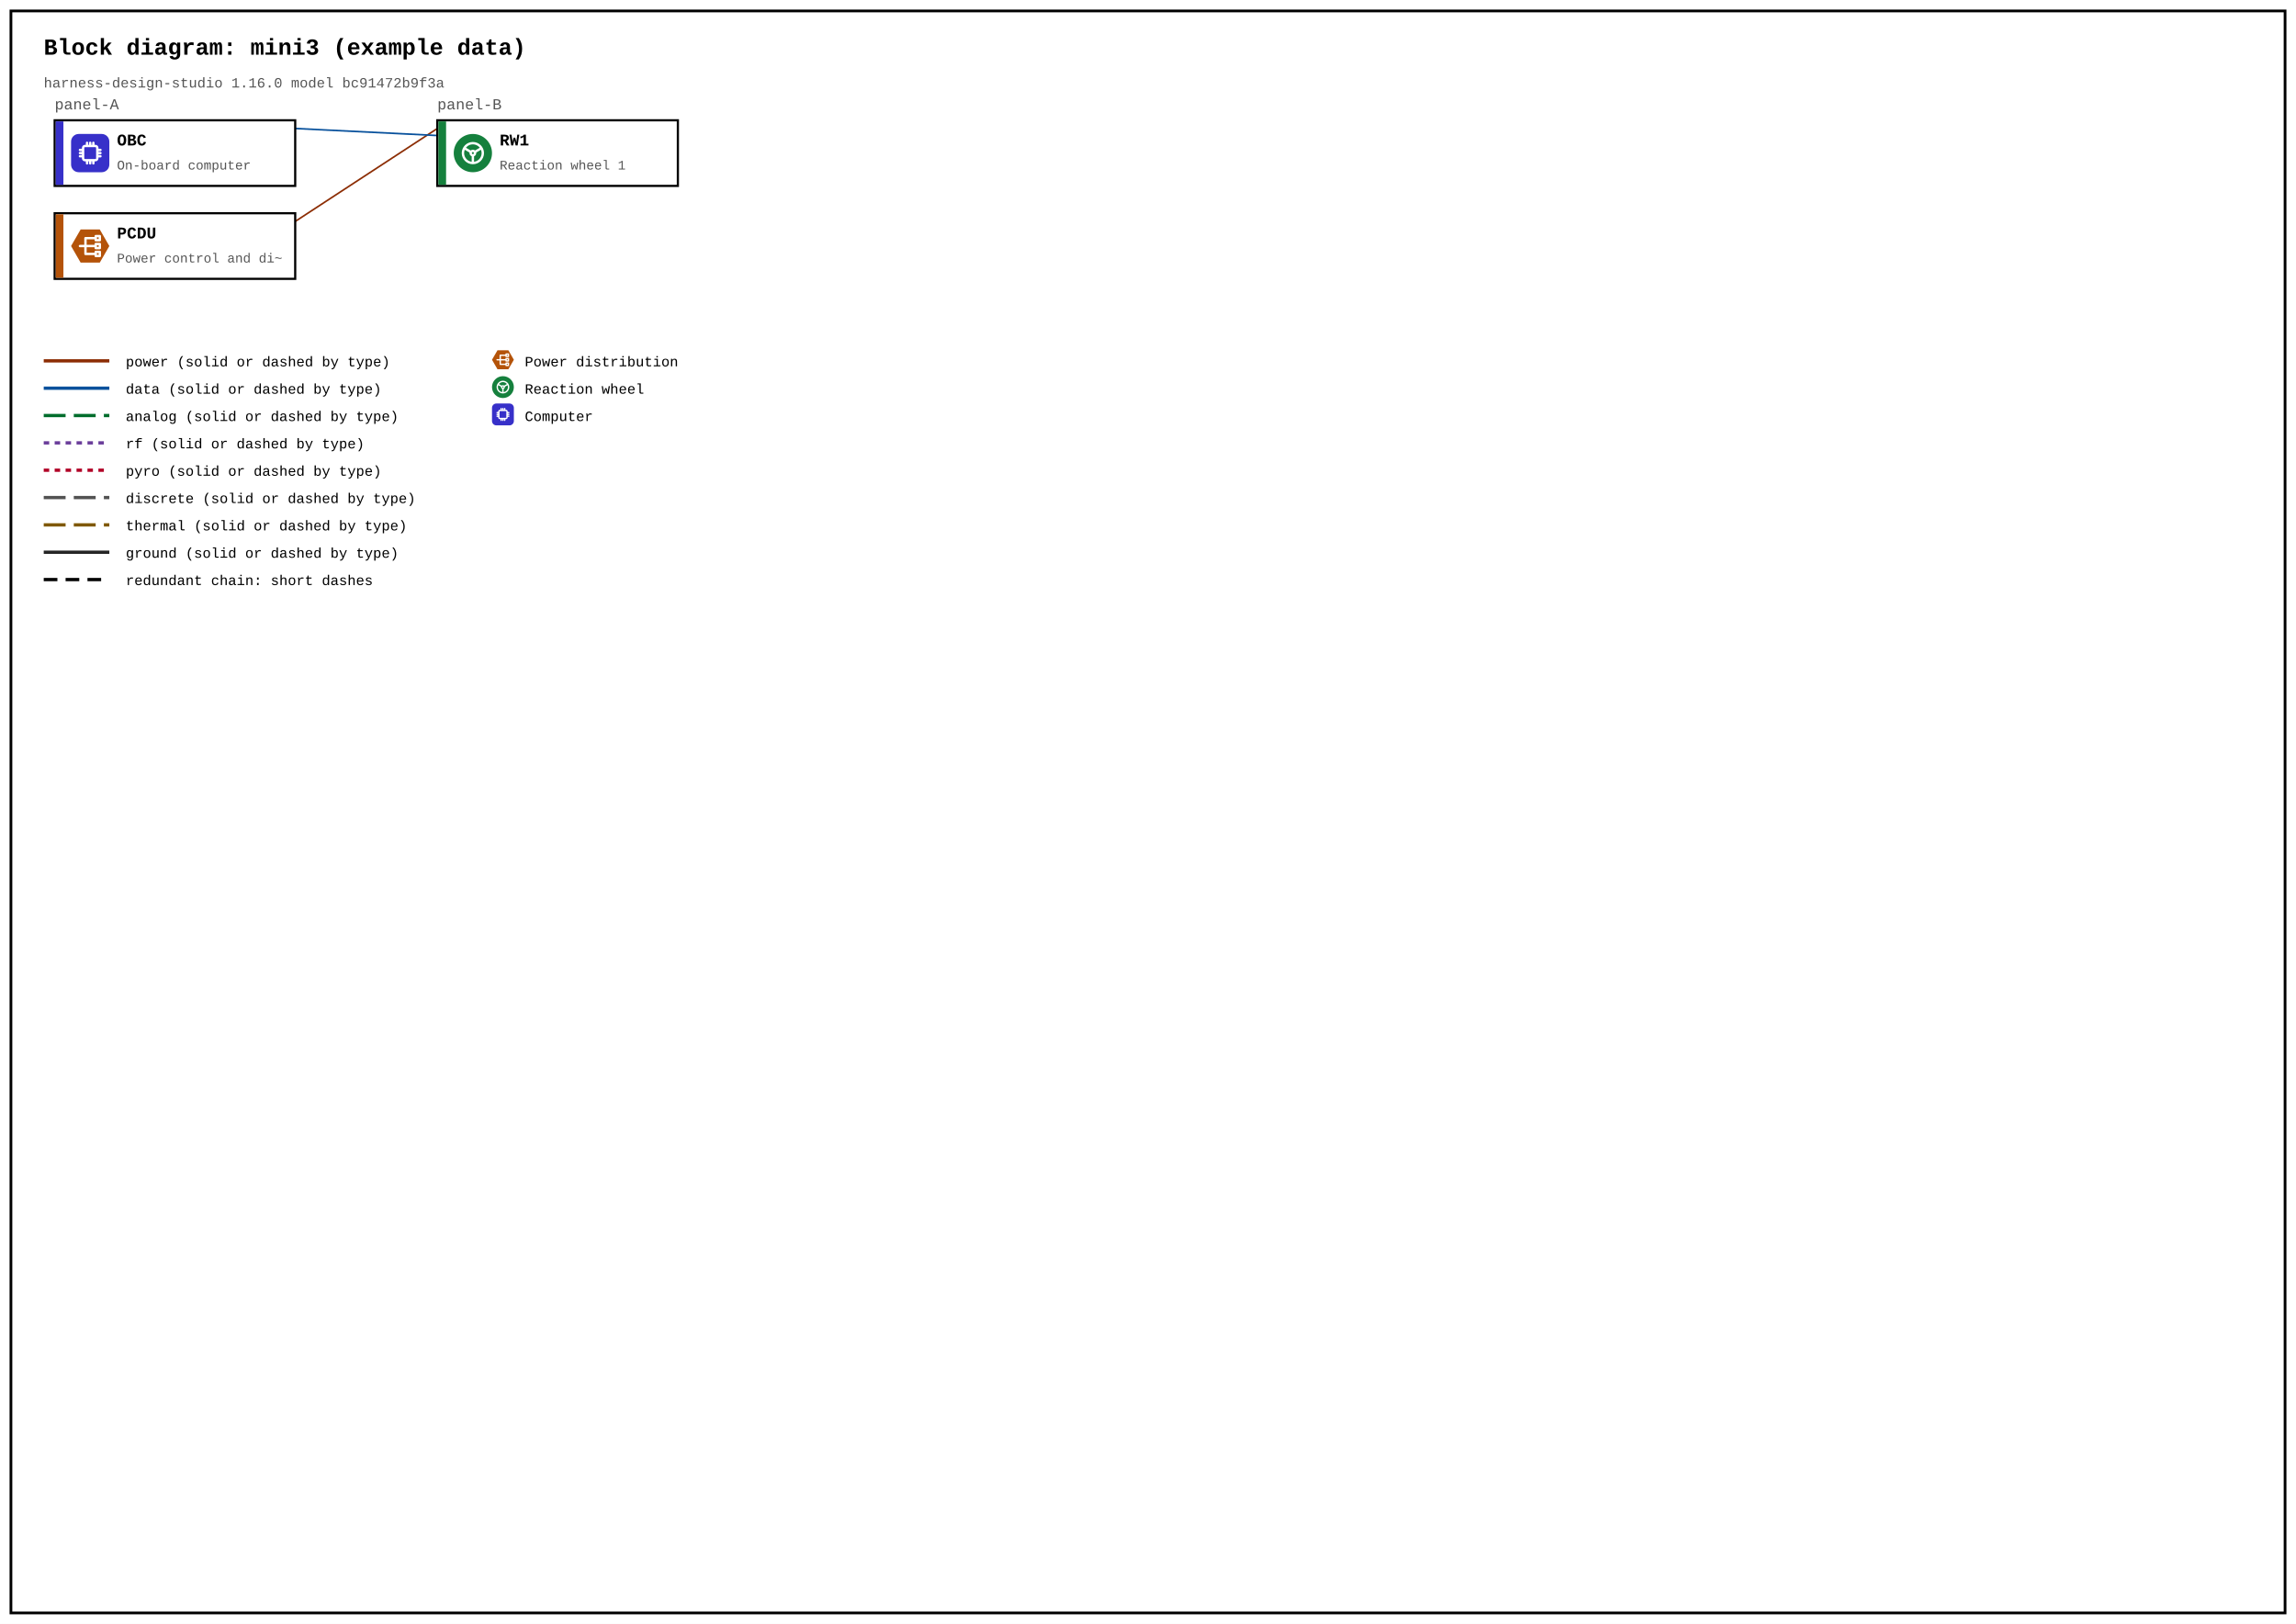
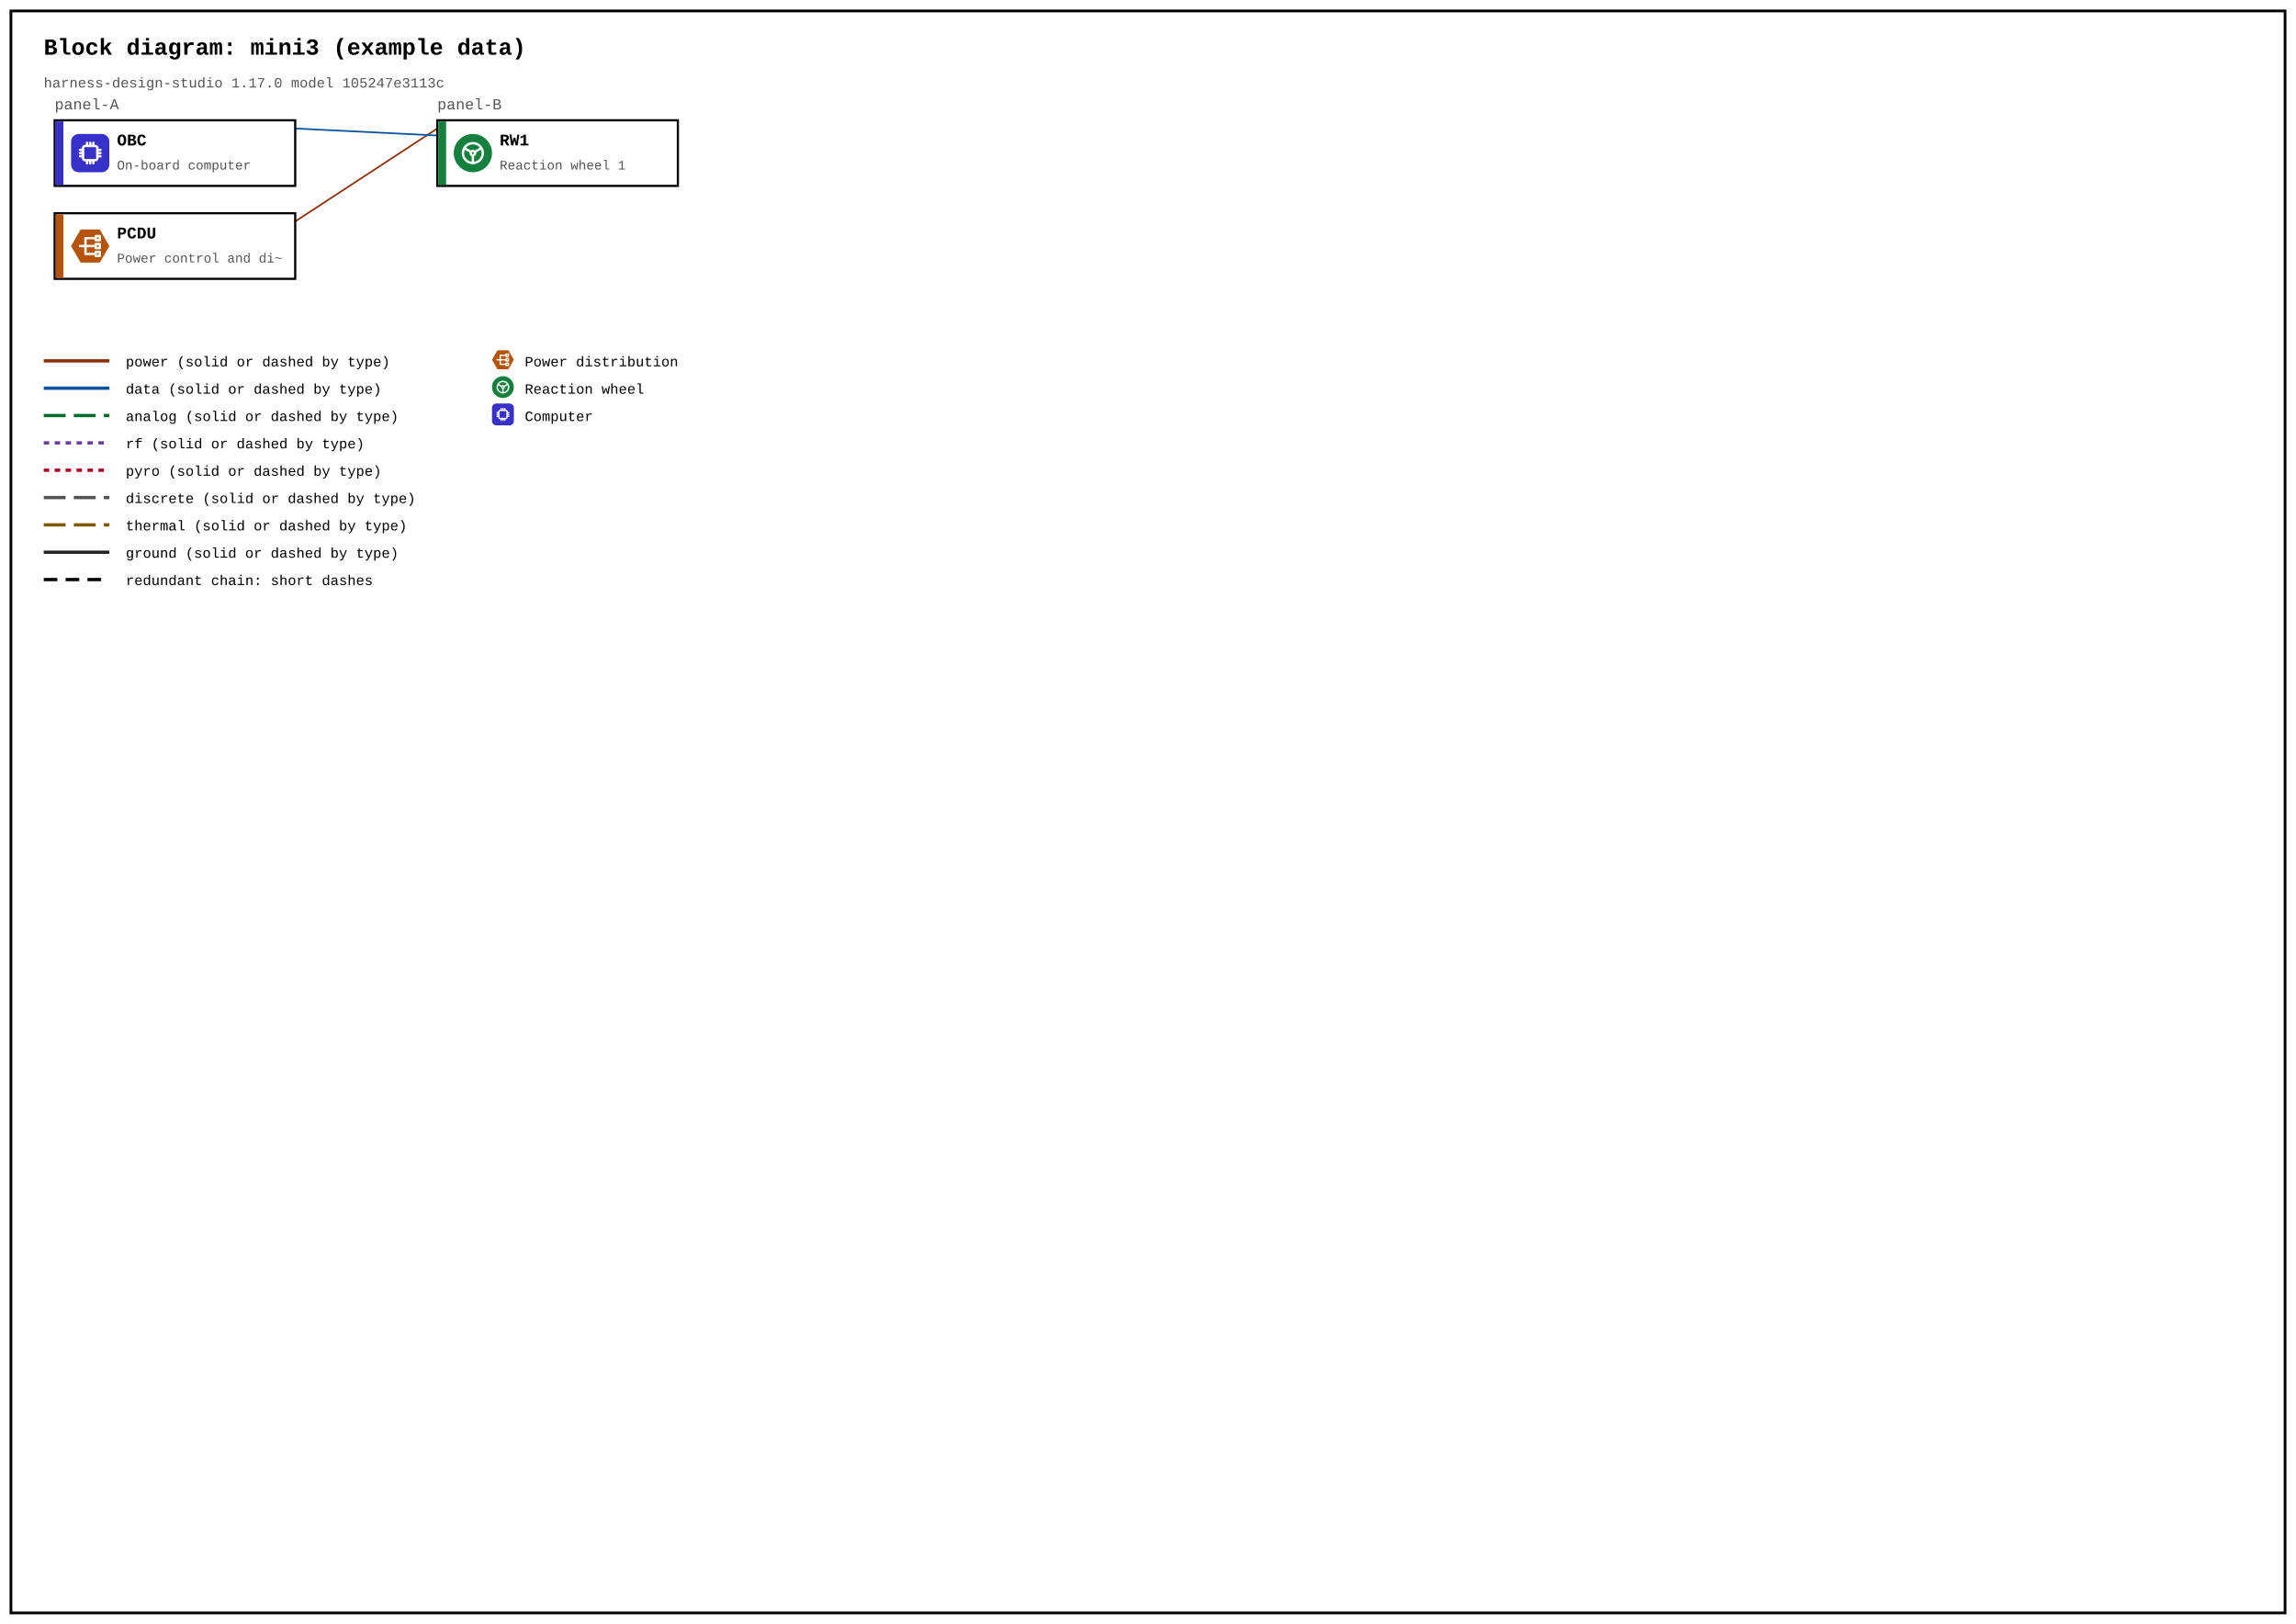
<svg xmlns="http://www.w3.org/2000/svg" width="420mm" height="297mm" viewBox="0 0 420 297" font-family="Courier New, Courier, monospace">
  <rect x="0" y="0" width="420" height="297" fill="#ffffff" />
  <rect x="2" y="2" width="416" height="293" fill="none" stroke="#000000" stroke-width="0.5" />
  <text x="8" y="10" font-size="4.2" font-weight="bold" text-anchor="start" fill="#000000">Block diagram: mini3 (example data)</text>
-   <text x="8" y="16" font-size="2.6" text-anchor="start" fill="#555555">harness-design-studio 1.16.0 model bc91472b9f3a</text>
+   <text x="8" y="16" font-size="2.6" text-anchor="start" fill="#555555">harness-design-studio 1.17.0 model 105247e3113c</text>
  <text x="10" y="20" font-size="2.8" text-anchor="start" fill="#555555">panel-A</text>
  <text x="80" y="20" font-size="2.8" text-anchor="start" fill="#555555">panel-B</text>
  <line x1="54" y1="40.5" x2="80" y2="23.5" stroke="#8c2d04" stroke-width="0.3" />
  <line x1="54" y1="23.5" x2="80" y2="24.786" stroke="#08519c" stroke-width="0.3" />
  <rect x="10" y="22" width="44" height="12" fill="#ffffff" stroke="#000000" stroke-width="0.4" />
  <path d="M 10.2 22.2 L 11.6 22.2 L 11.6 33.8 L 10.2 33.8 Z" fill="#3730c9" />
  <path d="M 14.4 24.5 L 18.6 24.5 C 19.373 24.5 20 25.127 20 25.9 L 20 30.1 C 20 30.873 19.373 31.5 18.6 31.5 L 14.4 31.5 C 13.627 31.5 13 30.873 13 30.1 L 13 25.9 C 13 25.127 13.627 24.5 14.4 24.5 Z" fill="#3730c9" />
  <path d="M 15.547 26.701 L 17.453 26.701 C 17.644 26.701 17.799 26.856 17.799 27.047 L 17.799 28.953 C 17.799 29.144 17.644 29.299 17.453 29.299 L 15.547 29.299 C 15.356 29.299 15.201 29.144 15.201 28.953 L 15.201 27.047 C 15.201 26.856 15.356 26.701 15.547 26.701 Z M 15.922 26.123 L 15.922 26.701 M 15.922 29.299 L 15.922 29.877 M 14.623 27.422 L 15.201 27.422 M 17.799 27.422 L 18.377 27.422 M 16.5 26.123 L 16.5 26.701 M 16.5 29.299 L 16.5 29.877 M 14.623 28 L 15.201 28 M 17.799 28 L 18.377 28 M 17.078 26.123 L 17.078 26.701 M 17.078 29.299 L 17.078 29.877 M 14.623 28.578 L 15.201 28.578 M 17.799 28.578 L 18.377 28.578" fill="none" stroke="#ffffff" stroke-width="0.433" stroke-linecap="round" stroke-linejoin="round" />
  <text x="21.4" y="26.6" font-size="3" font-weight="bold" text-anchor="start" fill="#000000">OBC</text>
  <text x="21.4" y="31" font-size="2.4" text-anchor="start" fill="#555555">On-board computer</text>
  <rect x="10" y="39" width="44" height="12" fill="#ffffff" stroke="#000000" stroke-width="0.4" />
  <path d="M 10.2 39.2 L 11.6 39.2 L 11.6 50.8 L 10.2 50.8 Z" fill="#b45309" />
  <path d="M 20 45 L 18.25 48.031 L 14.75 48.031 L 13 45 L 14.75 41.969 L 18.25 41.969 Z" fill="#b45309" />
  <path d="M 14.623 45 L 15.634 45 M 15.634 43.556 L 15.634 46.444 M 15.634 43.556 L 17.511 43.556 M 17.511 43.181 L 18.261 43.181 L 18.261 43.932 L 17.511 43.932 Z M 15.634 45 L 17.511 45 M 17.511 44.625 L 18.261 44.625 L 18.261 45.375 L 17.511 45.375 Z M 15.634 46.444 L 17.511 46.444 M 17.511 46.068 L 18.261 46.068 L 18.261 46.819 L 17.511 46.819 Z" fill="none" stroke="#ffffff" stroke-width="0.433" stroke-linecap="round" stroke-linejoin="round" />
  <text x="21.4" y="43.6" font-size="3" font-weight="bold" text-anchor="start" fill="#000000">PCDU</text>
  <text x="21.4" y="48" font-size="2.4" text-anchor="start" fill="#555555">Power control and di~</text>
  <rect x="80" y="22" width="44" height="12" fill="#ffffff" stroke="#000000" stroke-width="0.4" />
  <path d="M 80.2 22.2 L 81.6 22.2 L 81.6 33.8 L 80.2 33.8 Z" fill="#15803d" />
  <path d="M 90 28 C 90 26.067 88.433 24.5 86.5 24.5 C 84.567 24.5 83 26.067 83 28 C 83 29.933 84.567 31.5 86.5 31.5 C 88.433 31.5 90 29.933 90 28 Z" fill="#15803d" />
  <path d="M 88.319 28 C 88.319 26.995 87.505 26.181 86.5 26.181 C 85.495 26.181 84.681 26.995 84.681 28 C 84.681 29.005 85.495 29.819 86.5 29.819 C 87.505 29.819 88.319 29.005 88.319 28 Z M 86.904 28 C 86.904 27.777 86.723 27.596 86.5 27.596 C 86.277 27.596 86.096 27.777 86.096 28 C 86.096 28.223 86.277 28.404 86.5 28.404 C 86.723 28.404 86.904 28.223 86.904 28 Z M 86.5 28.404 L 86.5 29.819 M 86.15 27.798 L 84.925 27.09 M 86.85 27.798 L 88.075 27.09" fill="none" stroke="#ffffff" stroke-width="0.433" stroke-linecap="round" stroke-linejoin="round" />
  <text x="91.4" y="26.6" font-size="3" font-weight="bold" text-anchor="start" fill="#000000">RW1</text>
  <text x="91.4" y="31" font-size="2.4" text-anchor="start" fill="#555555">Reaction wheel 1</text>
  <line x1="8" y1="66" x2="20" y2="66" stroke="#8c2d04" stroke-width="0.6" />
  <text x="23" y="67" font-size="2.6" text-anchor="start" fill="#000000">power (solid or dashed by type)</text>
  <line x1="8" y1="71" x2="20" y2="71" stroke="#08519c" stroke-width="0.6" />
  <text x="23" y="72" font-size="2.6" text-anchor="start" fill="#000000">data (solid or dashed by type)</text>
  <line x1="8" y1="76" x2="20" y2="76" stroke="#006d2c" stroke-width="0.6" stroke-dasharray="4 1.5" />
  <text x="23" y="77" font-size="2.6" text-anchor="start" fill="#000000">analog (solid or dashed by type)</text>
  <line x1="8" y1="81" x2="20" y2="81" stroke="#6a3d9a" stroke-width="0.6" stroke-dasharray="1 1" />
  <text x="23" y="82" font-size="2.6" text-anchor="start" fill="#000000">rf (solid or dashed by type)</text>
  <line x1="8" y1="86" x2="20" y2="86" stroke="#b10026" stroke-width="0.6" stroke-dasharray="1 1" />
  <text x="23" y="87" font-size="2.6" text-anchor="start" fill="#000000">pyro (solid or dashed by type)</text>
  <line x1="8" y1="91" x2="20" y2="91" stroke="#525252" stroke-width="0.6" stroke-dasharray="4 1.5" />
  <text x="23" y="92" font-size="2.6" text-anchor="start" fill="#000000">discrete (solid or dashed by type)</text>
  <line x1="8" y1="96" x2="20" y2="96" stroke="#7f5800" stroke-width="0.6" stroke-dasharray="4 1.5" />
  <text x="23" y="97" font-size="2.6" text-anchor="start" fill="#000000">thermal (solid or dashed by type)</text>
  <line x1="8" y1="101" x2="20" y2="101" stroke="#252525" stroke-width="0.6" />
  <text x="23" y="102" font-size="2.6" text-anchor="start" fill="#000000">ground (solid or dashed by type)</text>
  <line x1="8" y1="106" x2="20" y2="106" stroke="#000000" stroke-width="0.6" stroke-dasharray="2.5 1.5" />
  <text x="23" y="107" font-size="2.6" text-anchor="start" fill="#000000">redundant chain: short dashes</text>
  <path d="M 94 65.8 L 93 67.532 L 91 67.532 L 90 65.8 L 91 64.068 L 93 64.068 Z" fill="#b45309" />
  <path d="M 90.927 65.8 L 91.505 65.8 M 91.505 64.975 L 91.505 66.625 M 91.505 64.975 L 92.578 64.975 M 92.578 64.76 L 93.007 64.76 L 93.007 65.189 L 92.578 65.189 Z M 91.505 65.8 L 92.578 65.8 M 92.578 65.585 L 93.007 65.585 L 93.007 66.014 L 92.578 66.014 Z M 91.505 66.625 L 92.578 66.625 M 92.578 66.41 L 93.007 66.41 L 93.007 66.84 L 92.578 66.84 Z" fill="none" stroke="#ffffff" stroke-width="0.247" stroke-linecap="round" stroke-linejoin="round" />
  <text x="96" y="67" font-size="2.6" text-anchor="start" fill="#000000">Power distribution</text>
  <path d="M 94 70.8 C 94 69.695 93.105 68.8 92 68.8 C 90.895 68.8 90 69.695 90 70.8 C 90 71.905 90.895 72.8 92 72.8 C 93.105 72.8 94 71.905 94 70.8 Z" fill="#15803d" />
  <path d="M 93.04 70.8 C 93.04 70.226 92.574 69.76 92 69.76 C 91.426 69.76 90.96 70.226 90.96 70.8 C 90.96 71.374 91.426 71.84 92 71.84 C 92.574 71.84 93.04 71.374 93.04 70.8 Z M 92.231 70.8 C 92.231 70.672 92.128 70.569 92 70.569 C 91.872 70.569 91.769 70.672 91.769 70.8 C 91.769 70.928 91.872 71.031 92 71.031 C 92.128 71.031 92.231 70.928 92.231 70.8 Z M 92 71.031 L 92 71.84 M 91.8 70.684 L 91.1 70.28 M 92.2 70.684 L 92.9 70.28" fill="none" stroke="#ffffff" stroke-width="0.247" stroke-linecap="round" stroke-linejoin="round" />
  <text x="96" y="72" font-size="2.6" text-anchor="start" fill="#000000">Reaction wheel</text>
  <path d="M 90.8 73.8 L 93.2 73.8 C 93.642 73.8 94 74.158 94 74.6 L 94 77 C 94 77.442 93.642 77.8 93.2 77.8 L 90.8 77.8 C 90.358 77.8 90 77.442 90 77 L 90 74.6 C 90 74.158 90.358 73.8 90.8 73.8 Z" fill="#3730c9" />
  <path d="M 91.456 75.058 L 92.544 75.058 C 92.654 75.058 92.743 75.146 92.743 75.255 L 92.743 76.344 C 92.743 76.454 92.654 76.543 92.544 76.543 L 91.456 76.543 C 91.346 76.543 91.257 76.454 91.257 76.344 L 91.257 75.255 C 91.257 75.146 91.346 75.058 91.456 75.058 Z M 91.67 74.728 L 91.67 75.058 M 91.67 76.543 L 91.67 76.873 M 90.927 75.47 L 91.257 75.47 M 92.743 75.47 L 93.073 75.47 M 92 74.728 L 92 75.058 M 92 76.543 L 92 76.873 M 90.927 75.8 L 91.257 75.8 M 92.743 75.8 L 93.073 75.8 M 92.33 74.728 L 92.33 75.058 M 92.33 76.543 L 92.33 76.873 M 90.927 76.13 L 91.257 76.13 M 92.743 76.13 L 93.073 76.13" fill="none" stroke="#ffffff" stroke-width="0.247" stroke-linecap="round" stroke-linejoin="round" />
  <text x="96" y="77" font-size="2.6" text-anchor="start" fill="#000000">Computer</text>
</svg>
